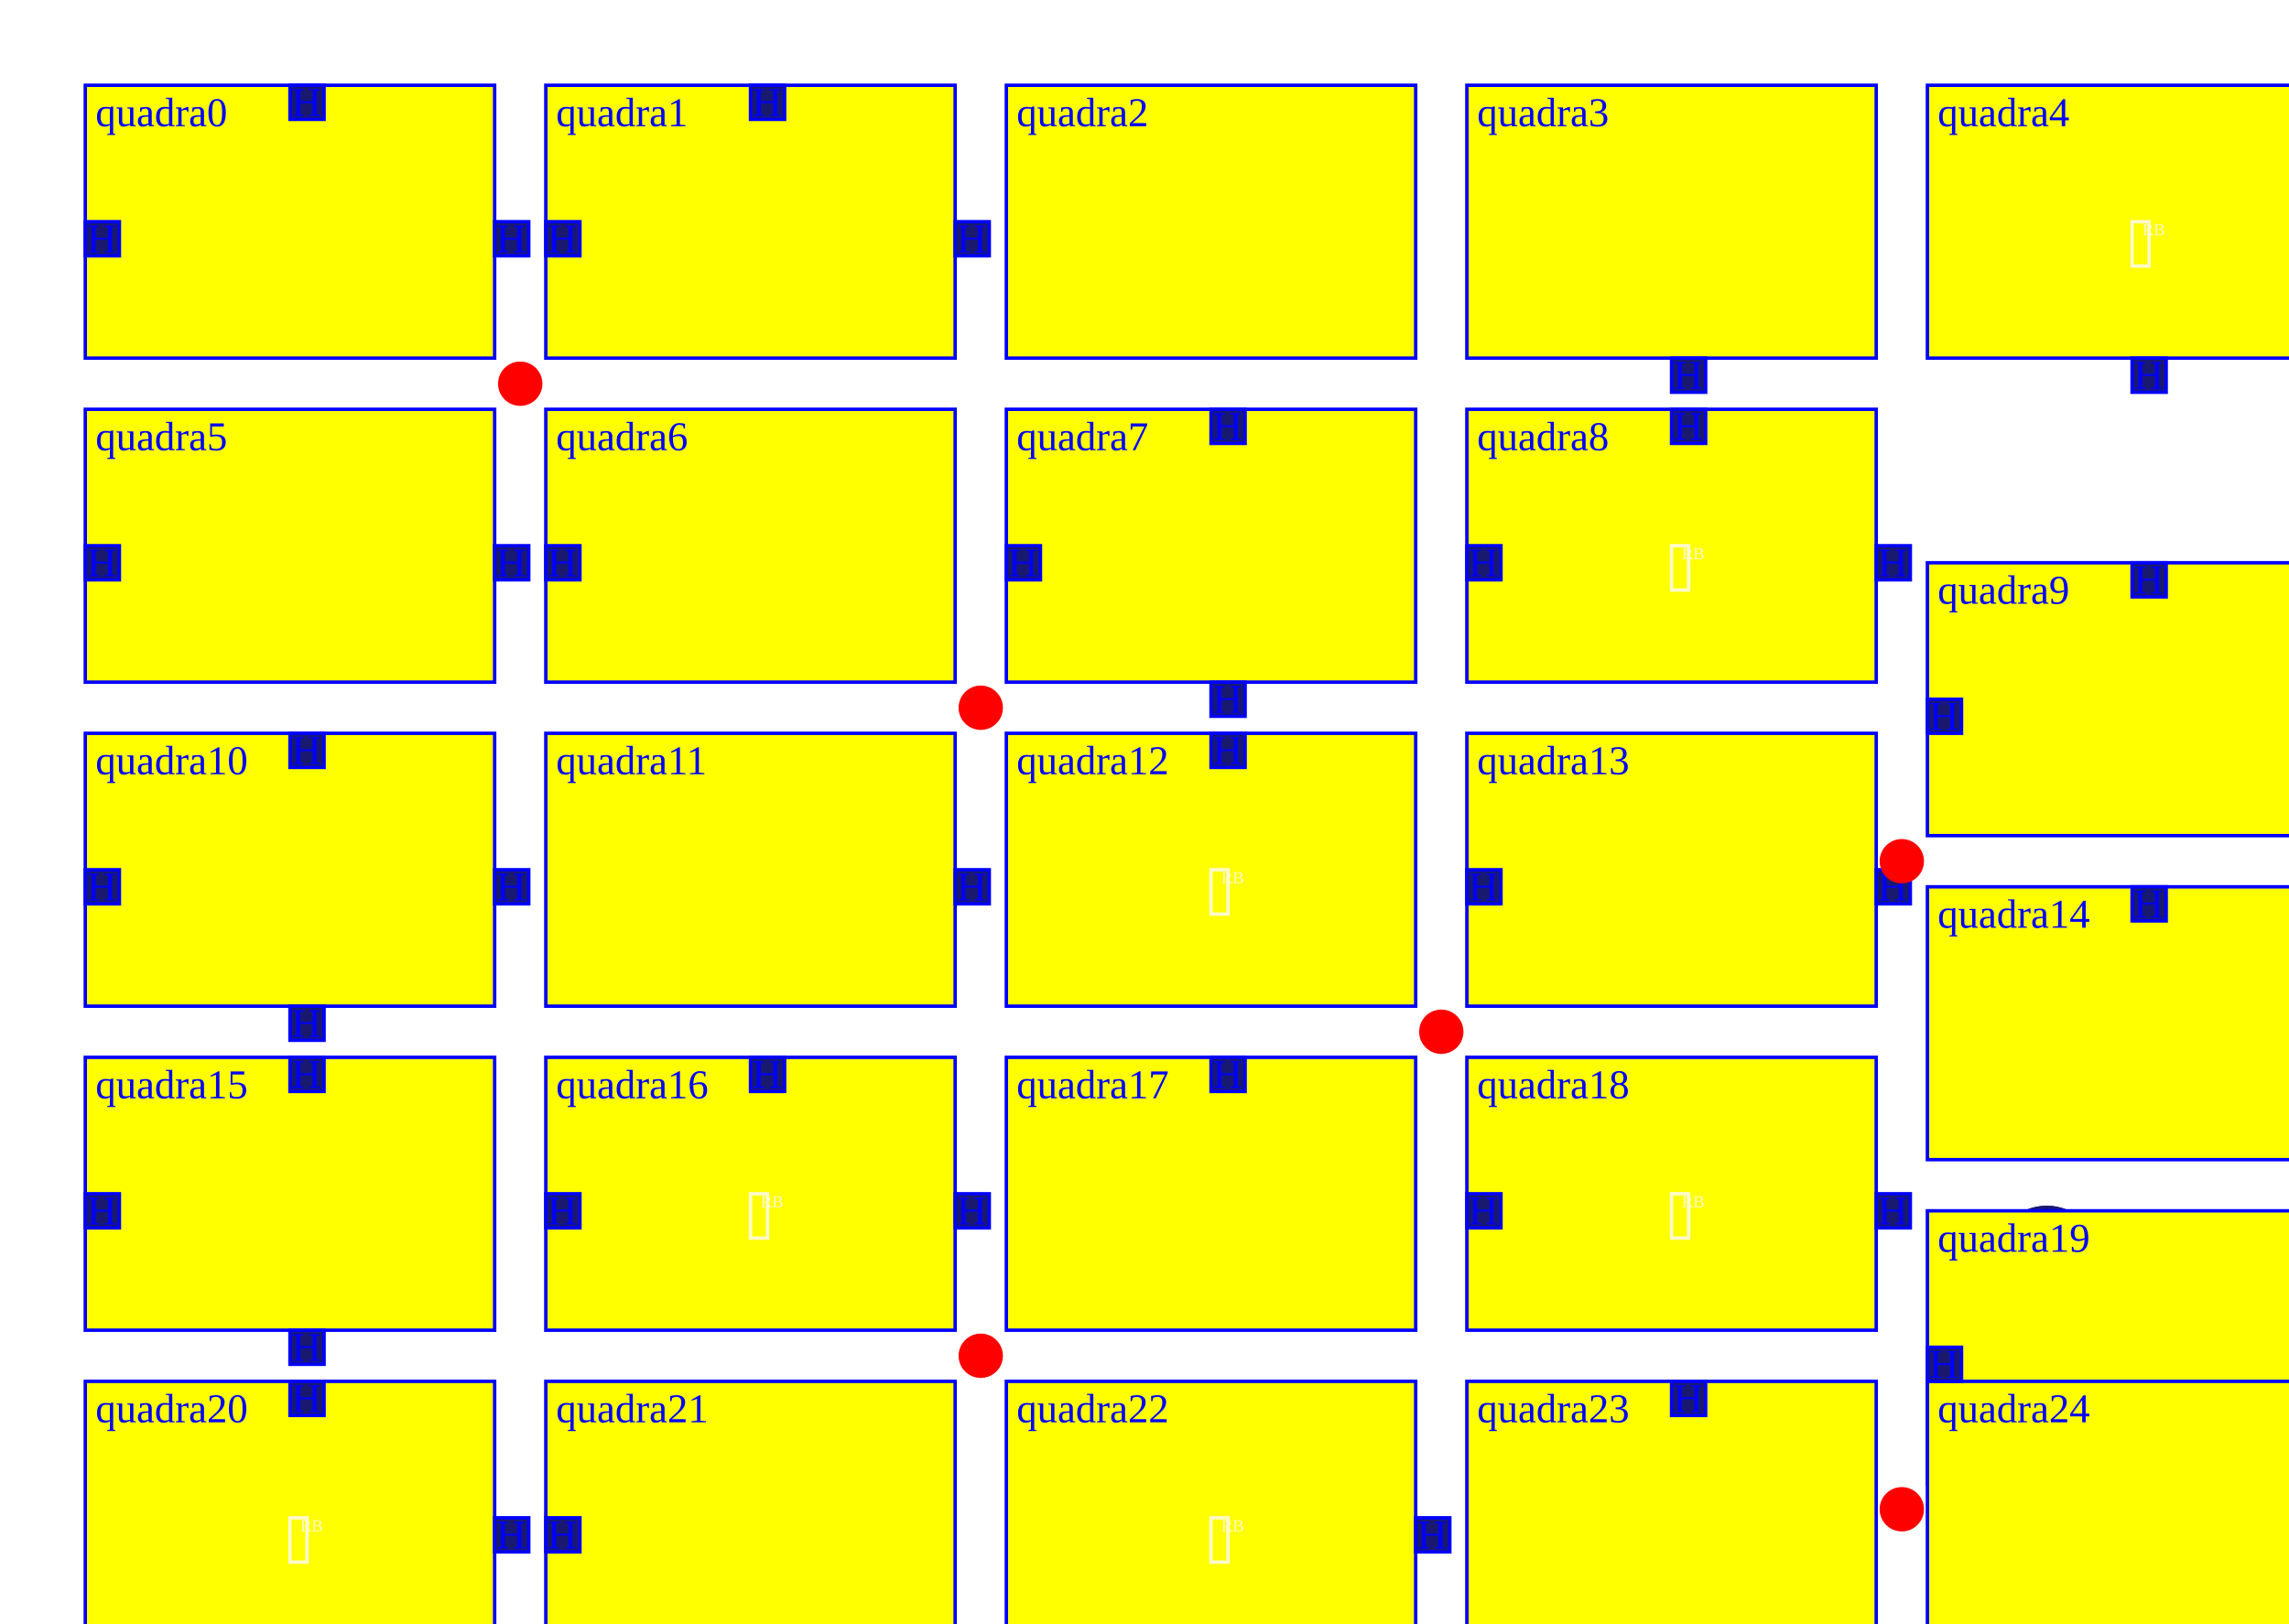
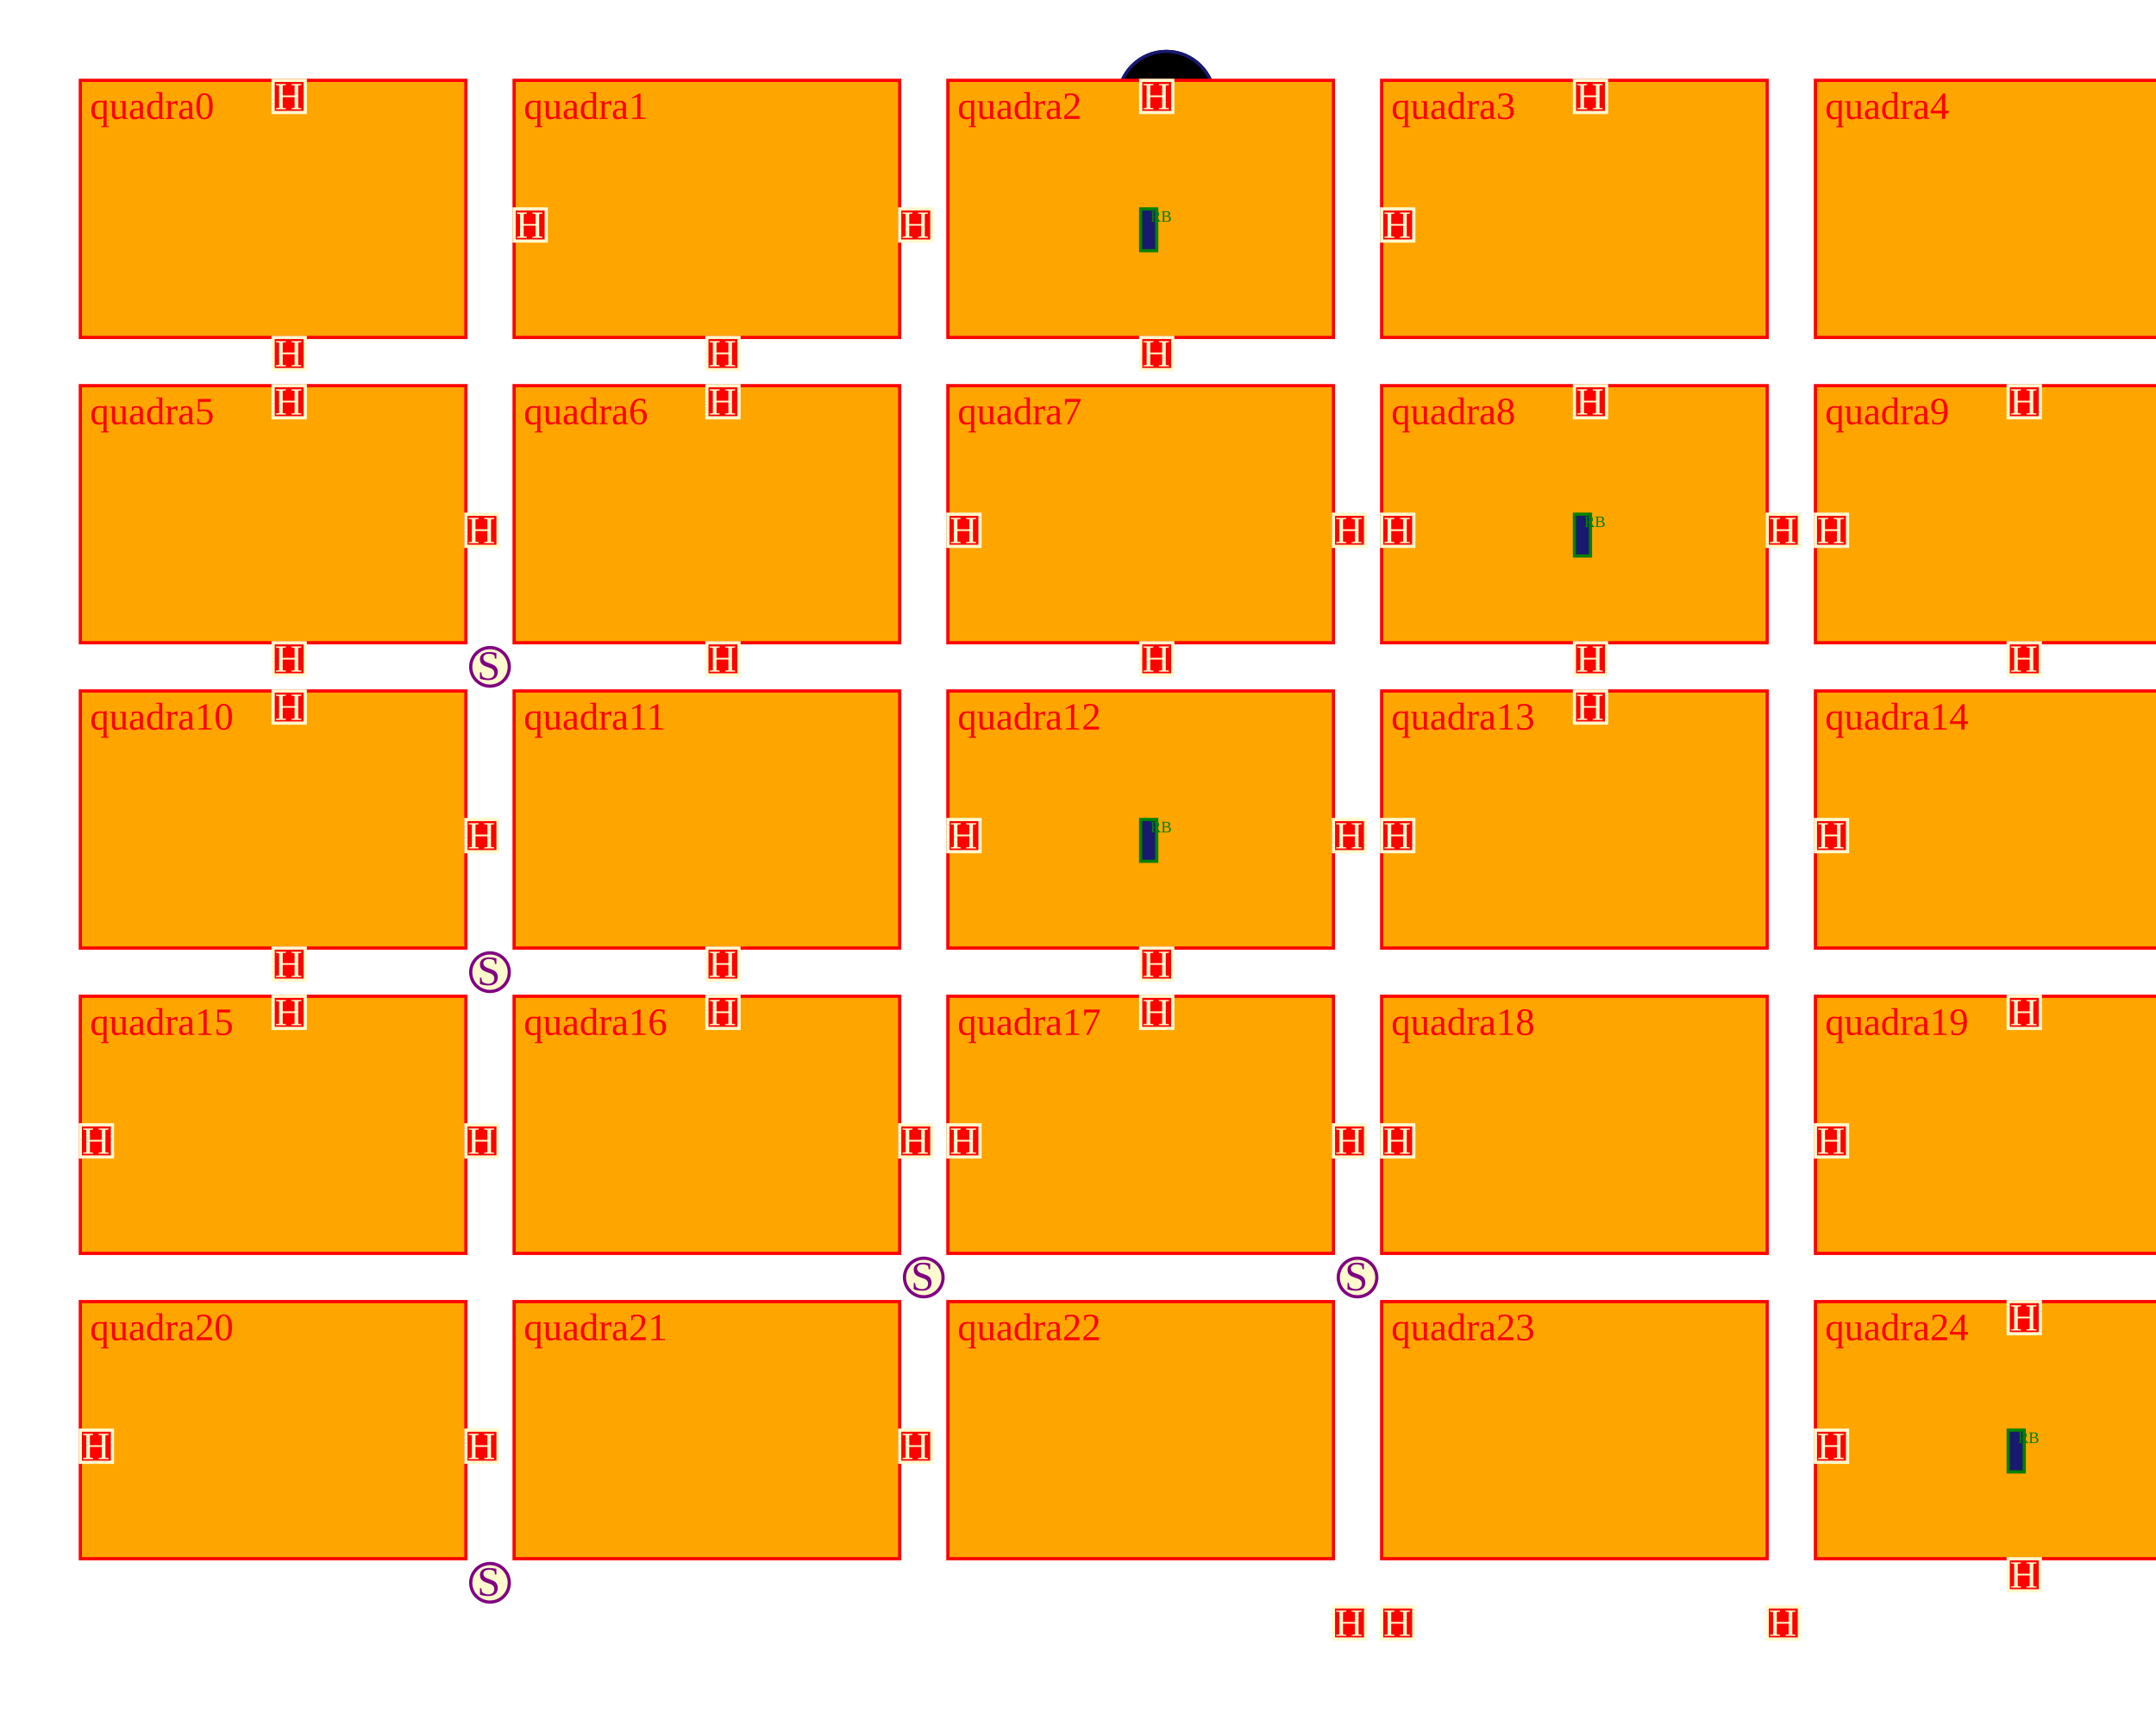
<svg>
-   <circle cx="600" cy="369" r="15" fill="black" stroke="midnightblue" stroke-width="1" />
-   <rect x="439" y="351" width="30" height="30" fill="black" stroke="midnightblue" stroke-width="1" />
-   <circle cx="600" cy="369" r="15" fill="black" stroke="midnightblue" stroke-width="1" />
-   <rect x="439" y="351" width="30" height="30" fill="black" stroke="midnightblue" stroke-width="1" />
-   <rect x="25" y="25" width="120" height="80" fill="yellow" stroke="blue" stroke-width="1" />
-   <text x="28" y="37" font-size="12" fill="blue"> quadra0 </text>
-   <rect x="160" y="25" width="120" height="80" fill="yellow" stroke="blue" stroke-width="1" />
-   <text x="163" y="37" font-size="12" fill="blue"> quadra1 </text>
-   <rect x="295" y="25" width="120" height="80" fill="yellow" stroke="blue" stroke-width="1" />
-   <text x="298" y="37" font-size="12" fill="blue"> quadra2 </text>
-   <rect x="430" y="25" width="120" height="80" fill="yellow" stroke="blue" stroke-width="1" />
-   <text x="433" y="37" font-size="12" fill="blue"> quadra3 </text>
-   <rect x="565" y="25" width="120" height="80" fill="yellow" stroke="blue" stroke-width="1" />
-   <text x="568" y="37" font-size="12" fill="blue"> quadra4 </text>
-   <rect x="25" y="120" width="120" height="80" fill="yellow" stroke="blue" stroke-width="1" />
-   <text x="28" y="132" font-size="12" fill="blue"> quadra5 </text>
-   <rect x="160" y="120" width="120" height="80" fill="yellow" stroke="blue" stroke-width="1" />
-   <text x="163" y="132" font-size="12" fill="blue"> quadra6 </text>
-   <rect x="295" y="120" width="120" height="80" fill="yellow" stroke="blue" stroke-width="1" />
-   <text x="298" y="132" font-size="12" fill="blue"> quadra7 </text>
-   <rect x="430" y="120" width="120" height="80" fill="yellow" stroke="blue" stroke-width="1" />
-   <text x="433" y="132" font-size="12" fill="blue"> quadra8 </text>
-   <rect x="565" y="165" width="120" height="80" fill="yellow" stroke="blue" stroke-width="1" />
-   <text x="568" y="177" font-size="12" fill="blue"> quadra9 </text>
-   <rect x="25" y="215" width="120" height="80" fill="yellow" stroke="blue" stroke-width="1" />
-   <text x="28" y="227" font-size="12" fill="blue"> quadra10 </text>
-   <rect x="160" y="215" width="120" height="80" fill="yellow" stroke="blue" stroke-width="1" />
-   <text x="163" y="227" font-size="12" fill="blue"> quadra11 </text>
-   <rect x="295" y="215" width="120" height="80" fill="yellow" stroke="blue" stroke-width="1" />
-   <text x="298" y="227" font-size="12" fill="blue"> quadra12 </text>
-   <rect x="430" y="215" width="120" height="80" fill="yellow" stroke="blue" stroke-width="1" />
-   <text x="433" y="227" font-size="12" fill="blue"> quadra13 </text>
-   <rect x="565" y="260" width="120" height="80" fill="yellow" stroke="blue" stroke-width="1" />
-   <text x="568" y="272" font-size="12" fill="blue"> quadra14 </text>
-   <rect x="25" y="310" width="120" height="80" fill="yellow" stroke="blue" stroke-width="1" />
-   <text x="28" y="322" font-size="12" fill="blue"> quadra15 </text>
-   <rect x="160" y="310" width="120" height="80" fill="yellow" stroke="blue" stroke-width="1" />
-   <text x="163" y="322" font-size="12" fill="blue"> quadra16 </text>
-   <rect x="295" y="310" width="120" height="80" fill="yellow" stroke="blue" stroke-width="1" />
-   <text x="298" y="322" font-size="12" fill="blue"> quadra17 </text>
-   <rect x="430" y="310" width="120" height="80" fill="yellow" stroke="blue" stroke-width="1" />
-   <text x="433" y="322" font-size="12" fill="blue"> quadra18 </text>
-   <rect x="565" y="355" width="120" height="80" fill="yellow" stroke="blue" stroke-width="1" />
-   <text x="568" y="367" font-size="12" fill="blue"> quadra19 </text>
-   <rect x="25" y="405" width="120" height="80" fill="yellow" stroke="blue" stroke-width="1" />
-   <text x="28" y="417" font-size="12" fill="blue"> quadra20 </text>
-   <rect x="160" y="405" width="120" height="80" fill="yellow" stroke="blue" stroke-width="1" />
-   <text x="163" y="417" font-size="12" fill="blue"> quadra21 </text>
-   <rect x="295" y="405" width="120" height="80" fill="yellow" stroke="blue" stroke-width="1" />
-   <text x="298" y="417" font-size="12" fill="blue"> quadra22 </text>
-   <rect x="430" y="405" width="120" height="80" fill="yellow" stroke="blue" stroke-width="1" />
-   <text x="433" y="417" font-size="12" fill="blue"> quadra23 </text>
-   <rect x="565" y="405" width="120" height="80" fill="yellow" stroke="blue" stroke-width="1" />
-   <text x="568" y="417" font-size="12" fill="blue"> quadra24 </text>
-   <rect x="85" y="25" width="10" height="10" fill="midnightblue" stroke="blue" stroke-width="1" />
-   <text x="85.5" y="34" font-size="12" fill="blue"> H </text>
-   <rect x="145" y="65" width="10" height="10" fill="midnightblue" stroke="blue" stroke-width="1" />
-   <text x="145.5" y="74" font-size="12" fill="blue"> H </text>
-   <rect x="25" y="65" width="10" height="10" fill="midnightblue" stroke="blue" stroke-width="1" />
-   <text x="25.5" y="74" font-size="12" fill="blue"> H </text>
-   <rect x="220" y="25" width="10" height="10" fill="midnightblue" stroke="blue" stroke-width="1" />
-   <text x="220.5" y="34" font-size="12" fill="blue"> H </text>
-   <rect x="280" y="65" width="10" height="10" fill="midnightblue" stroke="blue" stroke-width="1" />
-   <text x="280.5" y="74" font-size="12" fill="blue"> H </text>
-   <rect x="160" y="65" width="10" height="10" fill="midnightblue" stroke="blue" stroke-width="1" />
-   <text x="160.5" y="74" font-size="12" fill="blue"> H </text>
-   <rect x="490" y="105" width="10" height="10" fill="midnightblue" stroke="blue" stroke-width="1" />
-   <text x="490.5" y="114" font-size="12" fill="blue"> H </text>
-   <rect x="625" y="105" width="10" height="10" fill="midnightblue" stroke="blue" stroke-width="1" />
-   <text x="625.5" y="114" font-size="12" fill="blue"> H </text>
-   <rect x="145" y="160" width="10" height="10" fill="midnightblue" stroke="blue" stroke-width="1" />
-   <text x="145.5" y="169" font-size="12" fill="blue"> H </text>
-   <rect x="25" y="160" width="10" height="10" fill="midnightblue" stroke="blue" stroke-width="1" />
-   <text x="25.5" y="169" font-size="12" fill="blue"> H </text>
-   <rect x="160" y="160" width="10" height="10" fill="midnightblue" stroke="blue" stroke-width="1" />
-   <text x="160.5" y="169" font-size="12" fill="blue"> H </text>
-   <rect x="355" y="120" width="10" height="10" fill="midnightblue" stroke="blue" stroke-width="1" />
-   <text x="355.5" y="129" font-size="12" fill="blue"> H </text>
-   <rect x="355" y="200" width="10" height="10" fill="midnightblue" stroke="blue" stroke-width="1" />
-   <text x="355.5" y="209" font-size="12" fill="blue"> H </text>
-   <rect x="295" y="160" width="10" height="10" fill="midnightblue" stroke="blue" stroke-width="1" />
-   <text x="295.5" y="169" font-size="12" fill="blue"> H </text>
-   <rect x="490" y="120" width="10" height="10" fill="midnightblue" stroke="blue" stroke-width="1" />
-   <text x="490.5" y="129" font-size="12" fill="blue"> H </text>
-   <rect x="550" y="160" width="10" height="10" fill="midnightblue" stroke="blue" stroke-width="1" />
-   <text x="550.5" y="169" font-size="12" fill="blue"> H </text>
-   <rect x="430" y="160" width="10" height="10" fill="midnightblue" stroke="blue" stroke-width="1" />
-   <text x="430.5" y="169" font-size="12" fill="blue"> H </text>
-   <rect x="625" y="165" width="10" height="10" fill="midnightblue" stroke="blue" stroke-width="1" />
-   <text x="625.5" y="174" font-size="12" fill="blue"> H </text>
-   <rect x="565" y="205" width="10" height="10" fill="midnightblue" stroke="blue" stroke-width="1" />
-   <text x="565.5" y="214" font-size="12" fill="blue"> H </text>
-   <rect x="85" y="215" width="10" height="10" fill="midnightblue" stroke="blue" stroke-width="1" />
-   <text x="85.5" y="224" font-size="12" fill="blue"> H </text>
-   <rect x="145" y="255" width="10" height="10" fill="midnightblue" stroke="blue" stroke-width="1" />
-   <text x="145.5" y="264" font-size="12" fill="blue"> H </text>
-   <rect x="85" y="295" width="10" height="10" fill="midnightblue" stroke="blue" stroke-width="1" />
-   <text x="85.5" y="304" font-size="12" fill="blue"> H </text>
-   <rect x="25" y="255" width="10" height="10" fill="midnightblue" stroke="blue" stroke-width="1" />
-   <text x="25.5" y="264" font-size="12" fill="blue"> H </text>
-   <rect x="280" y="255" width="10" height="10" fill="midnightblue" stroke="blue" stroke-width="1" />
-   <text x="280.5" y="264" font-size="12" fill="blue"> H </text>
-   <rect x="355" y="215" width="10" height="10" fill="midnightblue" stroke="blue" stroke-width="1" />
-   <text x="355.5" y="224" font-size="12" fill="blue"> H </text>
-   <rect x="550" y="255" width="10" height="10" fill="midnightblue" stroke="blue" stroke-width="1" />
-   <text x="550.5" y="264" font-size="12" fill="blue"> H </text>
-   <rect x="430" y="255" width="10" height="10" fill="midnightblue" stroke="blue" stroke-width="1" />
-   <text x="430.5" y="264" font-size="12" fill="blue"> H </text>
-   <rect x="625" y="260" width="10" height="10" fill="midnightblue" stroke="blue" stroke-width="1" />
-   <text x="625.5" y="269" font-size="12" fill="blue"> H </text>
-   <rect x="685" y="300" width="10" height="10" fill="midnightblue" stroke="blue" stroke-width="1" />
-   <text x="685.5" y="309" font-size="12" fill="blue"> H </text>
-   <rect x="85" y="310" width="10" height="10" fill="midnightblue" stroke="blue" stroke-width="1" />
-   <text x="85.5" y="319" font-size="12" fill="blue"> H </text>
-   <rect x="85" y="390" width="10" height="10" fill="midnightblue" stroke="blue" stroke-width="1" />
-   <text x="85.5" y="399" font-size="12" fill="blue"> H </text>
-   <rect x="25" y="350" width="10" height="10" fill="midnightblue" stroke="blue" stroke-width="1" />
-   <text x="25.5" y="359" font-size="12" fill="blue"> H </text>
-   <rect x="220" y="310" width="10" height="10" fill="midnightblue" stroke="blue" stroke-width="1" />
-   <text x="220.5" y="319" font-size="12" fill="blue"> H </text>
-   <rect x="280" y="350" width="10" height="10" fill="midnightblue" stroke="blue" stroke-width="1" />
-   <text x="280.5" y="359" font-size="12" fill="blue"> H </text>
-   <rect x="160" y="350" width="10" height="10" fill="midnightblue" stroke="blue" stroke-width="1" />
-   <text x="160.5" y="359" font-size="12" fill="blue"> H </text>
-   <rect x="355" y="310" width="10" height="10" fill="midnightblue" stroke="blue" stroke-width="1" />
-   <text x="355.5" y="319" font-size="12" fill="blue"> H </text>
-   <rect x="550" y="350" width="10" height="10" fill="midnightblue" stroke="blue" stroke-width="1" />
-   <text x="550.5" y="359" font-size="12" fill="blue"> H </text>
-   <rect x="430" y="350" width="10" height="10" fill="midnightblue" stroke="blue" stroke-width="1" />
-   <text x="430.5" y="359" font-size="12" fill="blue"> H </text>
-   <rect x="685" y="395" width="10" height="10" fill="midnightblue" stroke="blue" stroke-width="1" />
-   <text x="685.5" y="404" font-size="12" fill="blue"> H </text>
-   <rect x="565" y="395" width="10" height="10" fill="midnightblue" stroke="blue" stroke-width="1" />
-   <text x="565.5" y="404" font-size="12" fill="blue"> H </text>
-   <rect x="85" y="405" width="10" height="10" fill="midnightblue" stroke="blue" stroke-width="1" />
-   <text x="85.5" y="414" font-size="12" fill="blue"> H </text>
-   <rect x="145" y="445" width="10" height="10" fill="midnightblue" stroke="blue" stroke-width="1" />
-   <text x="145.5" y="454" font-size="12" fill="blue"> H </text>
-   <rect x="85" y="485" width="10" height="10" fill="midnightblue" stroke="blue" stroke-width="1" />
-   <text x="85.5" y="494" font-size="12" fill="blue"> H </text>
-   <rect x="220" y="485" width="10" height="10" fill="midnightblue" stroke="blue" stroke-width="1" />
-   <text x="220.5" y="494" font-size="12" fill="blue"> H </text>
-   <rect x="160" y="445" width="10" height="10" fill="midnightblue" stroke="blue" stroke-width="1" />
-   <text x="160.5" y="454" font-size="12" fill="blue"> H </text>
-   <rect x="415" y="445" width="10" height="10" fill="midnightblue" stroke="blue" stroke-width="1" />
-   <text x="415.5" y="454" font-size="12" fill="blue"> H </text>
-   <rect x="490" y="405" width="10" height="10" fill="midnightblue" stroke="blue" stroke-width="1" />
-   <text x="490.5" y="414" font-size="12" fill="blue"> H </text>
-   <rect x="625" y="485" width="10" height="10" fill="midnightblue" stroke="blue" stroke-width="1" />
-   <text x="625.5" y="494" font-size="12" fill="blue"> H </text>
-   <rect x="565" y="490" width="10" height="10" fill="midnightblue" stroke="blue" stroke-width="1" />
-   <text x="565.5" y="499" font-size="12" fill="blue"> H </text>
-   <circle cx="152.5" cy="112.5" r="6" fill="red" stroke="red" stroke-width="1" />
-   <text x="148.5" y="116.5" font-size="13" fill="red"> S </text>
-   <circle cx="287.5" cy="207.5" r="6" fill="red" stroke="red" stroke-width="1" />
-   <text x="283.5" y="211.5" font-size="13" fill="red"> S </text>
-   <circle cx="557.5" cy="252.5" r="6" fill="red" stroke="red" stroke-width="1" />
-   <text x="553.5" y="256.5" font-size="13" fill="red"> S </text>
-   <circle cx="422.5" cy="302.5" r="6" fill="red" stroke="red" stroke-width="1" />
-   <text x="418.5" y="306.5" font-size="13" fill="red"> S </text>
-   <circle cx="287.5" cy="397.5" r="6" fill="red" stroke="red" stroke-width="1" />
-   <text x="283.5" y="401.5" font-size="13" fill="red"> S </text>
-   <circle cx="557.5" cy="442.5" r="6" fill="red" stroke="red" stroke-width="1" />
-   <text x="553.5" y="446.5" font-size="13" fill="red"> S </text>
-   <circle cx="152.5" cy="492.5" r="6" fill="red" stroke="red" stroke-width="1" />
-   <text x="148.5" y="496.5" font-size="13" fill="red"> S </text>
-   <rect x="625" y="65" width="5" height="13" fill="yellow" stroke="lemonchiffon" stroke-width="1" />
-   <text x="628" y="69" font-size="5" fill="lemonchiffon"> RB </text>
-   <rect x="490" y="160" width="5" height="13" fill="yellow" stroke="lemonchiffon" stroke-width="1" />
-   <text x="493" y="164" font-size="5" fill="lemonchiffon"> RB </text>
-   <rect x="355" y="255" width="5" height="13" fill="yellow" stroke="lemonchiffon" stroke-width="1" />
-   <text x="358" y="259" font-size="5" fill="lemonchiffon"> RB </text>
-   <rect x="220" y="350" width="5" height="13" fill="yellow" stroke="lemonchiffon" stroke-width="1" />
-   <text x="223" y="354" font-size="5" fill="lemonchiffon"> RB </text>
-   <rect x="490" y="350" width="5" height="13" fill="yellow" stroke="lemonchiffon" stroke-width="1" />
-   <text x="493" y="354" font-size="5" fill="lemonchiffon"> RB </text>
-   <rect x="85" y="445" width="5" height="13" fill="yellow" stroke="lemonchiffon" stroke-width="1" />
-   <text x="88" y="449" font-size="5" fill="lemonchiffon"> RB </text>
-   <rect x="355" y="445" width="5" height="13" fill="yellow" stroke="lemonchiffon" stroke-width="1" />
-   <text x="358" y="449" font-size="5" fill="lemonchiffon"> RB </text>
+   <circle cx="363" cy="31" r="15" fill="black" stroke="midnightblue" stroke-width="1" />
+   <rect x="66" y="220" width="30" height="30" fill="black" stroke="midnightblue" stroke-width="1" />
+   <circle cx="363" cy="31" r="15" fill="black" stroke="midnightblue" stroke-width="1" />
+   <rect x="66" y="220" width="30" height="30" fill="black" stroke="midnightblue" stroke-width="1" />
+   <rect x="25" y="25" width="120" height="80" fill="orange" stroke="red" stroke-width="1" />
+   <text x="28" y="37" font-size="12" fill="red"> quadra0 </text>
+   <rect x="160" y="25" width="120" height="80" fill="orange" stroke="red" stroke-width="1" />
+   <text x="163" y="37" font-size="12" fill="red"> quadra1 </text>
+   <rect x="295" y="25" width="120" height="80" fill="orange" stroke="red" stroke-width="1" />
+   <text x="298" y="37" font-size="12" fill="red"> quadra2 </text>
+   <rect x="430" y="25" width="120" height="80" fill="orange" stroke="red" stroke-width="1" />
+   <text x="433" y="37" font-size="12" fill="red"> quadra3 </text>
+   <rect x="565" y="25" width="120" height="80" fill="orange" stroke="red" stroke-width="1" />
+   <text x="568" y="37" font-size="12" fill="red"> quadra4 </text>
+   <rect x="25" y="120" width="120" height="80" fill="orange" stroke="red" stroke-width="1" />
+   <text x="28" y="132" font-size="12" fill="red"> quadra5 </text>
+   <rect x="160" y="120" width="120" height="80" fill="orange" stroke="red" stroke-width="1" />
+   <text x="163" y="132" font-size="12" fill="red"> quadra6 </text>
+   <rect x="295" y="120" width="120" height="80" fill="orange" stroke="red" stroke-width="1" />
+   <text x="298" y="132" font-size="12" fill="red"> quadra7 </text>
+   <rect x="430" y="120" width="120" height="80" fill="orange" stroke="red" stroke-width="1" />
+   <text x="433" y="132" font-size="12" fill="red"> quadra8 </text>
+   <rect x="565" y="120" width="120" height="80" fill="orange" stroke="red" stroke-width="1" />
+   <text x="568" y="132" font-size="12" fill="red"> quadra9 </text>
+   <rect x="25" y="215" width="120" height="80" fill="orange" stroke="red" stroke-width="1" />
+   <text x="28" y="227" font-size="12" fill="red"> quadra10 </text>
+   <rect x="160" y="215" width="120" height="80" fill="orange" stroke="red" stroke-width="1" />
+   <text x="163" y="227" font-size="12" fill="red"> quadra11 </text>
+   <rect x="295" y="215" width="120" height="80" fill="orange" stroke="red" stroke-width="1" />
+   <text x="298" y="227" font-size="12" fill="red"> quadra12 </text>
+   <rect x="430" y="215" width="120" height="80" fill="orange" stroke="red" stroke-width="1" />
+   <text x="433" y="227" font-size="12" fill="red"> quadra13 </text>
+   <rect x="565" y="215" width="120" height="80" fill="orange" stroke="red" stroke-width="1" />
+   <text x="568" y="227" font-size="12" fill="red"> quadra14 </text>
+   <rect x="25" y="310" width="120" height="80" fill="orange" stroke="red" stroke-width="1" />
+   <text x="28" y="322" font-size="12" fill="red"> quadra15 </text>
+   <rect x="160" y="310" width="120" height="80" fill="orange" stroke="red" stroke-width="1" />
+   <text x="163" y="322" font-size="12" fill="red"> quadra16 </text>
+   <rect x="295" y="310" width="120" height="80" fill="orange" stroke="red" stroke-width="1" />
+   <text x="298" y="322" font-size="12" fill="red"> quadra17 </text>
+   <rect x="430" y="310" width="120" height="80" fill="orange" stroke="red" stroke-width="1" />
+   <text x="433" y="322" font-size="12" fill="red"> quadra18 </text>
+   <rect x="565" y="310" width="120" height="80" fill="orange" stroke="red" stroke-width="1" />
+   <text x="568" y="322" font-size="12" fill="red"> quadra19 </text>
+   <rect x="25" y="405" width="120" height="80" fill="orange" stroke="red" stroke-width="1" />
+   <text x="28" y="417" font-size="12" fill="red"> quadra20 </text>
+   <rect x="160" y="405" width="120" height="80" fill="orange" stroke="red" stroke-width="1" />
+   <text x="163" y="417" font-size="12" fill="red"> quadra21 </text>
+   <rect x="295" y="405" width="120" height="80" fill="orange" stroke="red" stroke-width="1" />
+   <text x="298" y="417" font-size="12" fill="red"> quadra22 </text>
+   <rect x="430" y="405" width="120" height="80" fill="orange" stroke="red" stroke-width="1" />
+   <text x="433" y="417" font-size="12" fill="red"> quadra23 </text>
+   <rect x="565" y="405" width="120" height="80" fill="orange" stroke="red" stroke-width="1" />
+   <text x="568" y="417" font-size="12" fill="red"> quadra24 </text>
+   <rect x="85" y="25" width="10" height="10" fill="red" stroke="lemonchiffon" stroke-width="1" />
+   <text x="85.5" y="34" font-size="12" fill="lemonchiffon"> H </text>
+   <rect x="85" y="105" width="10" height="10" fill="red" stroke="lemonchiffon" stroke-width="1" />
+   <text x="85.5" y="114" font-size="12" fill="lemonchiffon"> H </text>
+   <rect x="280" y="65" width="10" height="10" fill="red" stroke="lemonchiffon" stroke-width="1" />
+   <text x="280.5" y="74" font-size="12" fill="lemonchiffon"> H </text>
+   <rect x="220" y="105" width="10" height="10" fill="red" stroke="lemonchiffon" stroke-width="1" />
+   <text x="220.5" y="114" font-size="12" fill="lemonchiffon"> H </text>
+   <rect x="160" y="65" width="10" height="10" fill="red" stroke="lemonchiffon" stroke-width="1" />
+   <text x="160.5" y="74" font-size="12" fill="lemonchiffon"> H </text>
+   <rect x="355" y="25" width="10" height="10" fill="red" stroke="lemonchiffon" stroke-width="1" />
+   <text x="355.5" y="34" font-size="12" fill="lemonchiffon"> H </text>
+   <rect x="355" y="105" width="10" height="10" fill="red" stroke="lemonchiffon" stroke-width="1" />
+   <text x="355.5" y="114" font-size="12" fill="lemonchiffon"> H </text>
+   <rect x="490" y="25" width="10" height="10" fill="red" stroke="lemonchiffon" stroke-width="1" />
+   <text x="490.5" y="34" font-size="12" fill="lemonchiffon"> H </text>
+   <rect x="430" y="65" width="10" height="10" fill="red" stroke="lemonchiffon" stroke-width="1" />
+   <text x="430.5" y="74" font-size="12" fill="lemonchiffon"> H </text>
+   <rect x="685" y="65" width="10" height="10" fill="red" stroke="lemonchiffon" stroke-width="1" />
+   <text x="685.5" y="74" font-size="12" fill="lemonchiffon"> H </text>
+   <rect x="85" y="120" width="10" height="10" fill="red" stroke="lemonchiffon" stroke-width="1" />
+   <text x="85.5" y="129" font-size="12" fill="lemonchiffon"> H </text>
+   <rect x="145" y="160" width="10" height="10" fill="red" stroke="lemonchiffon" stroke-width="1" />
+   <text x="145.5" y="169" font-size="12" fill="lemonchiffon"> H </text>
+   <rect x="85" y="200" width="10" height="10" fill="red" stroke="lemonchiffon" stroke-width="1" />
+   <text x="85.5" y="209" font-size="12" fill="lemonchiffon"> H </text>
+   <rect x="220" y="120" width="10" height="10" fill="red" stroke="lemonchiffon" stroke-width="1" />
+   <text x="220.5" y="129" font-size="12" fill="lemonchiffon"> H </text>
+   <rect x="220" y="200" width="10" height="10" fill="red" stroke="lemonchiffon" stroke-width="1" />
+   <text x="220.5" y="209" font-size="12" fill="lemonchiffon"> H </text>
+   <rect x="415" y="160" width="10" height="10" fill="red" stroke="lemonchiffon" stroke-width="1" />
+   <text x="415.5" y="169" font-size="12" fill="lemonchiffon"> H </text>
+   <rect x="355" y="200" width="10" height="10" fill="red" stroke="lemonchiffon" stroke-width="1" />
+   <text x="355.5" y="209" font-size="12" fill="lemonchiffon"> H </text>
+   <rect x="295" y="160" width="10" height="10" fill="red" stroke="lemonchiffon" stroke-width="1" />
+   <text x="295.5" y="169" font-size="12" fill="lemonchiffon"> H </text>
+   <rect x="490" y="120" width="10" height="10" fill="red" stroke="lemonchiffon" stroke-width="1" />
+   <text x="490.5" y="129" font-size="12" fill="lemonchiffon"> H </text>
+   <rect x="550" y="160" width="10" height="10" fill="red" stroke="lemonchiffon" stroke-width="1" />
+   <text x="550.5" y="169" font-size="12" fill="lemonchiffon"> H </text>
+   <rect x="490" y="200" width="10" height="10" fill="red" stroke="lemonchiffon" stroke-width="1" />
+   <text x="490.5" y="209" font-size="12" fill="lemonchiffon"> H </text>
+   <rect x="430" y="160" width="10" height="10" fill="red" stroke="lemonchiffon" stroke-width="1" />
+   <text x="430.5" y="169" font-size="12" fill="lemonchiffon"> H </text>
+   <rect x="625" y="120" width="10" height="10" fill="red" stroke="lemonchiffon" stroke-width="1" />
+   <text x="625.5" y="129" font-size="12" fill="lemonchiffon"> H </text>
+   <rect x="625" y="200" width="10" height="10" fill="red" stroke="lemonchiffon" stroke-width="1" />
+   <text x="625.5" y="209" font-size="12" fill="lemonchiffon"> H </text>
+   <rect x="565" y="160" width="10" height="10" fill="red" stroke="lemonchiffon" stroke-width="1" />
+   <text x="565.5" y="169" font-size="12" fill="lemonchiffon"> H </text>
+   <rect x="85" y="215" width="10" height="10" fill="red" stroke="lemonchiffon" stroke-width="1" />
+   <text x="85.5" y="224" font-size="12" fill="lemonchiffon"> H </text>
+   <rect x="145" y="255" width="10" height="10" fill="red" stroke="lemonchiffon" stroke-width="1" />
+   <text x="145.5" y="264" font-size="12" fill="lemonchiffon"> H </text>
+   <rect x="85" y="295" width="10" height="10" fill="red" stroke="lemonchiffon" stroke-width="1" />
+   <text x="85.5" y="304" font-size="12" fill="lemonchiffon"> H </text>
+   <rect x="220" y="295" width="10" height="10" fill="red" stroke="lemonchiffon" stroke-width="1" />
+   <text x="220.5" y="304" font-size="12" fill="lemonchiffon"> H </text>
+   <rect x="415" y="255" width="10" height="10" fill="red" stroke="lemonchiffon" stroke-width="1" />
+   <text x="415.5" y="264" font-size="12" fill="lemonchiffon"> H </text>
+   <rect x="355" y="295" width="10" height="10" fill="red" stroke="lemonchiffon" stroke-width="1" />
+   <text x="355.5" y="304" font-size="12" fill="lemonchiffon"> H </text>
+   <rect x="295" y="255" width="10" height="10" fill="red" stroke="lemonchiffon" stroke-width="1" />
+   <text x="295.5" y="264" font-size="12" fill="lemonchiffon"> H </text>
+   <rect x="490" y="215" width="10" height="10" fill="red" stroke="lemonchiffon" stroke-width="1" />
+   <text x="490.5" y="224" font-size="12" fill="lemonchiffon"> H </text>
+   <rect x="430" y="255" width="10" height="10" fill="red" stroke="lemonchiffon" stroke-width="1" />
+   <text x="430.5" y="264" font-size="12" fill="lemonchiffon"> H </text>
+   <rect x="565" y="255" width="10" height="10" fill="red" stroke="lemonchiffon" stroke-width="1" />
+   <text x="565.5" y="264" font-size="12" fill="lemonchiffon"> H </text>
+   <rect x="85" y="310" width="10" height="10" fill="red" stroke="lemonchiffon" stroke-width="1" />
+   <text x="85.5" y="319" font-size="12" fill="lemonchiffon"> H </text>
+   <rect x="145" y="350" width="10" height="10" fill="red" stroke="lemonchiffon" stroke-width="1" />
+   <text x="145.5" y="359" font-size="12" fill="lemonchiffon"> H </text>
+   <rect x="25" y="350" width="10" height="10" fill="red" stroke="lemonchiffon" stroke-width="1" />
+   <text x="25.5" y="359" font-size="12" fill="lemonchiffon"> H </text>
+   <rect x="220" y="310" width="10" height="10" fill="red" stroke="lemonchiffon" stroke-width="1" />
+   <text x="220.5" y="319" font-size="12" fill="lemonchiffon"> H </text>
+   <rect x="280" y="350" width="10" height="10" fill="red" stroke="lemonchiffon" stroke-width="1" />
+   <text x="280.5" y="359" font-size="12" fill="lemonchiffon"> H </text>
+   <rect x="355" y="310" width="10" height="10" fill="red" stroke="lemonchiffon" stroke-width="1" />
+   <text x="355.5" y="319" font-size="12" fill="lemonchiffon"> H </text>
+   <rect x="415" y="350" width="10" height="10" fill="red" stroke="lemonchiffon" stroke-width="1" />
+   <text x="415.5" y="359" font-size="12" fill="lemonchiffon"> H </text>
+   <rect x="295" y="350" width="10" height="10" fill="red" stroke="lemonchiffon" stroke-width="1" />
+   <text x="295.5" y="359" font-size="12" fill="lemonchiffon"> H </text>
+   <rect x="430" y="350" width="10" height="10" fill="red" stroke="lemonchiffon" stroke-width="1" />
+   <text x="430.5" y="359" font-size="12" fill="lemonchiffon"> H </text>
+   <rect x="625" y="310" width="10" height="10" fill="red" stroke="lemonchiffon" stroke-width="1" />
+   <text x="625.5" y="319" font-size="12" fill="lemonchiffon"> H </text>
+   <rect x="565" y="350" width="10" height="10" fill="red" stroke="lemonchiffon" stroke-width="1" />
+   <text x="565.5" y="359" font-size="12" fill="lemonchiffon"> H </text>
+   <rect x="145" y="445" width="10" height="10" fill="red" stroke="lemonchiffon" stroke-width="1" />
+   <text x="145.5" y="454" font-size="12" fill="lemonchiffon"> H </text>
+   <rect x="25" y="445" width="10" height="10" fill="red" stroke="lemonchiffon" stroke-width="1" />
+   <text x="25.5" y="454" font-size="12" fill="lemonchiffon"> H </text>
+   <rect x="280" y="445" width="10" height="10" fill="red" stroke="lemonchiffon" stroke-width="1" />
+   <text x="280.5" y="454" font-size="12" fill="lemonchiffon"> H </text>
+   <rect x="415" y="500" width="10" height="10" fill="red" stroke="lemonchiffon" stroke-width="1" />
+   <text x="415.5" y="509" font-size="12" fill="lemonchiffon"> H </text>
+   <rect x="355" y="540" width="10" height="10" fill="red" stroke="lemonchiffon" stroke-width="1" />
+   <text x="355.5" y="549" font-size="12" fill="lemonchiffon"> H </text>
+   <rect x="550" y="500" width="10" height="10" fill="red" stroke="lemonchiffon" stroke-width="1" />
+   <text x="550.5" y="509" font-size="12" fill="lemonchiffon"> H </text>
+   <rect x="490" y="540" width="10" height="10" fill="red" stroke="lemonchiffon" stroke-width="1" />
+   <text x="490.5" y="549" font-size="12" fill="lemonchiffon"> H </text>
+   <rect x="430" y="500" width="10" height="10" fill="red" stroke="lemonchiffon" stroke-width="1" />
+   <text x="430.5" y="509" font-size="12" fill="lemonchiffon"> H </text>
+   <rect x="625" y="405" width="10" height="10" fill="red" stroke="lemonchiffon" stroke-width="1" />
+   <text x="625.5" y="414" font-size="12" fill="lemonchiffon"> H </text>
+   <rect x="625" y="485" width="10" height="10" fill="red" stroke="lemonchiffon" stroke-width="1" />
+   <text x="625.5" y="494" font-size="12" fill="lemonchiffon"> H </text>
+   <rect x="565" y="445" width="10" height="10" fill="red" stroke="lemonchiffon" stroke-width="1" />
+   <text x="565.5" y="454" font-size="12" fill="lemonchiffon"> H </text>
+   <circle cx="152.5" cy="207.5" r="6" fill="lemonchiffon" stroke="purple" stroke-width="1" />
+   <text x="148.5" y="211.5" font-size="13" fill="purple"> S </text>
+   <circle cx="152.5" cy="302.5" r="6" fill="lemonchiffon" stroke="purple" stroke-width="1" />
+   <text x="148.5" y="306.5" font-size="13" fill="purple"> S </text>
+   <circle cx="287.5" cy="397.5" r="6" fill="lemonchiffon" stroke="purple" stroke-width="1" />
+   <text x="283.5" y="401.5" font-size="13" fill="purple"> S </text>
+   <circle cx="422.5" cy="397.5" r="6" fill="lemonchiffon" stroke="purple" stroke-width="1" />
+   <text x="418.5" y="401.5" font-size="13" fill="purple"> S </text>
+   <circle cx="152.5" cy="492.5" r="6" fill="lemonchiffon" stroke="purple" stroke-width="1" />
+   <text x="148.5" y="496.5" font-size="13" fill="purple"> S </text>
+   <rect x="355" y="65" width="5" height="13" fill="midnightblue" stroke="green" stroke-width="1" />
+   <text x="358" y="69" font-size="5" fill="green"> RB </text>
+   <rect x="490" y="160" width="5" height="13" fill="midnightblue" stroke="green" stroke-width="1" />
+   <text x="493" y="164" font-size="5" fill="green"> RB </text>
+   <rect x="355" y="255" width="5" height="13" fill="midnightblue" stroke="green" stroke-width="1" />
+   <text x="358" y="259" font-size="5" fill="green"> RB </text>
+   <rect x="625" y="445" width="5" height="13" fill="midnightblue" stroke="green" stroke-width="1" />
+   <text x="628" y="449" font-size="5" fill="green"> RB </text>
</svg>
